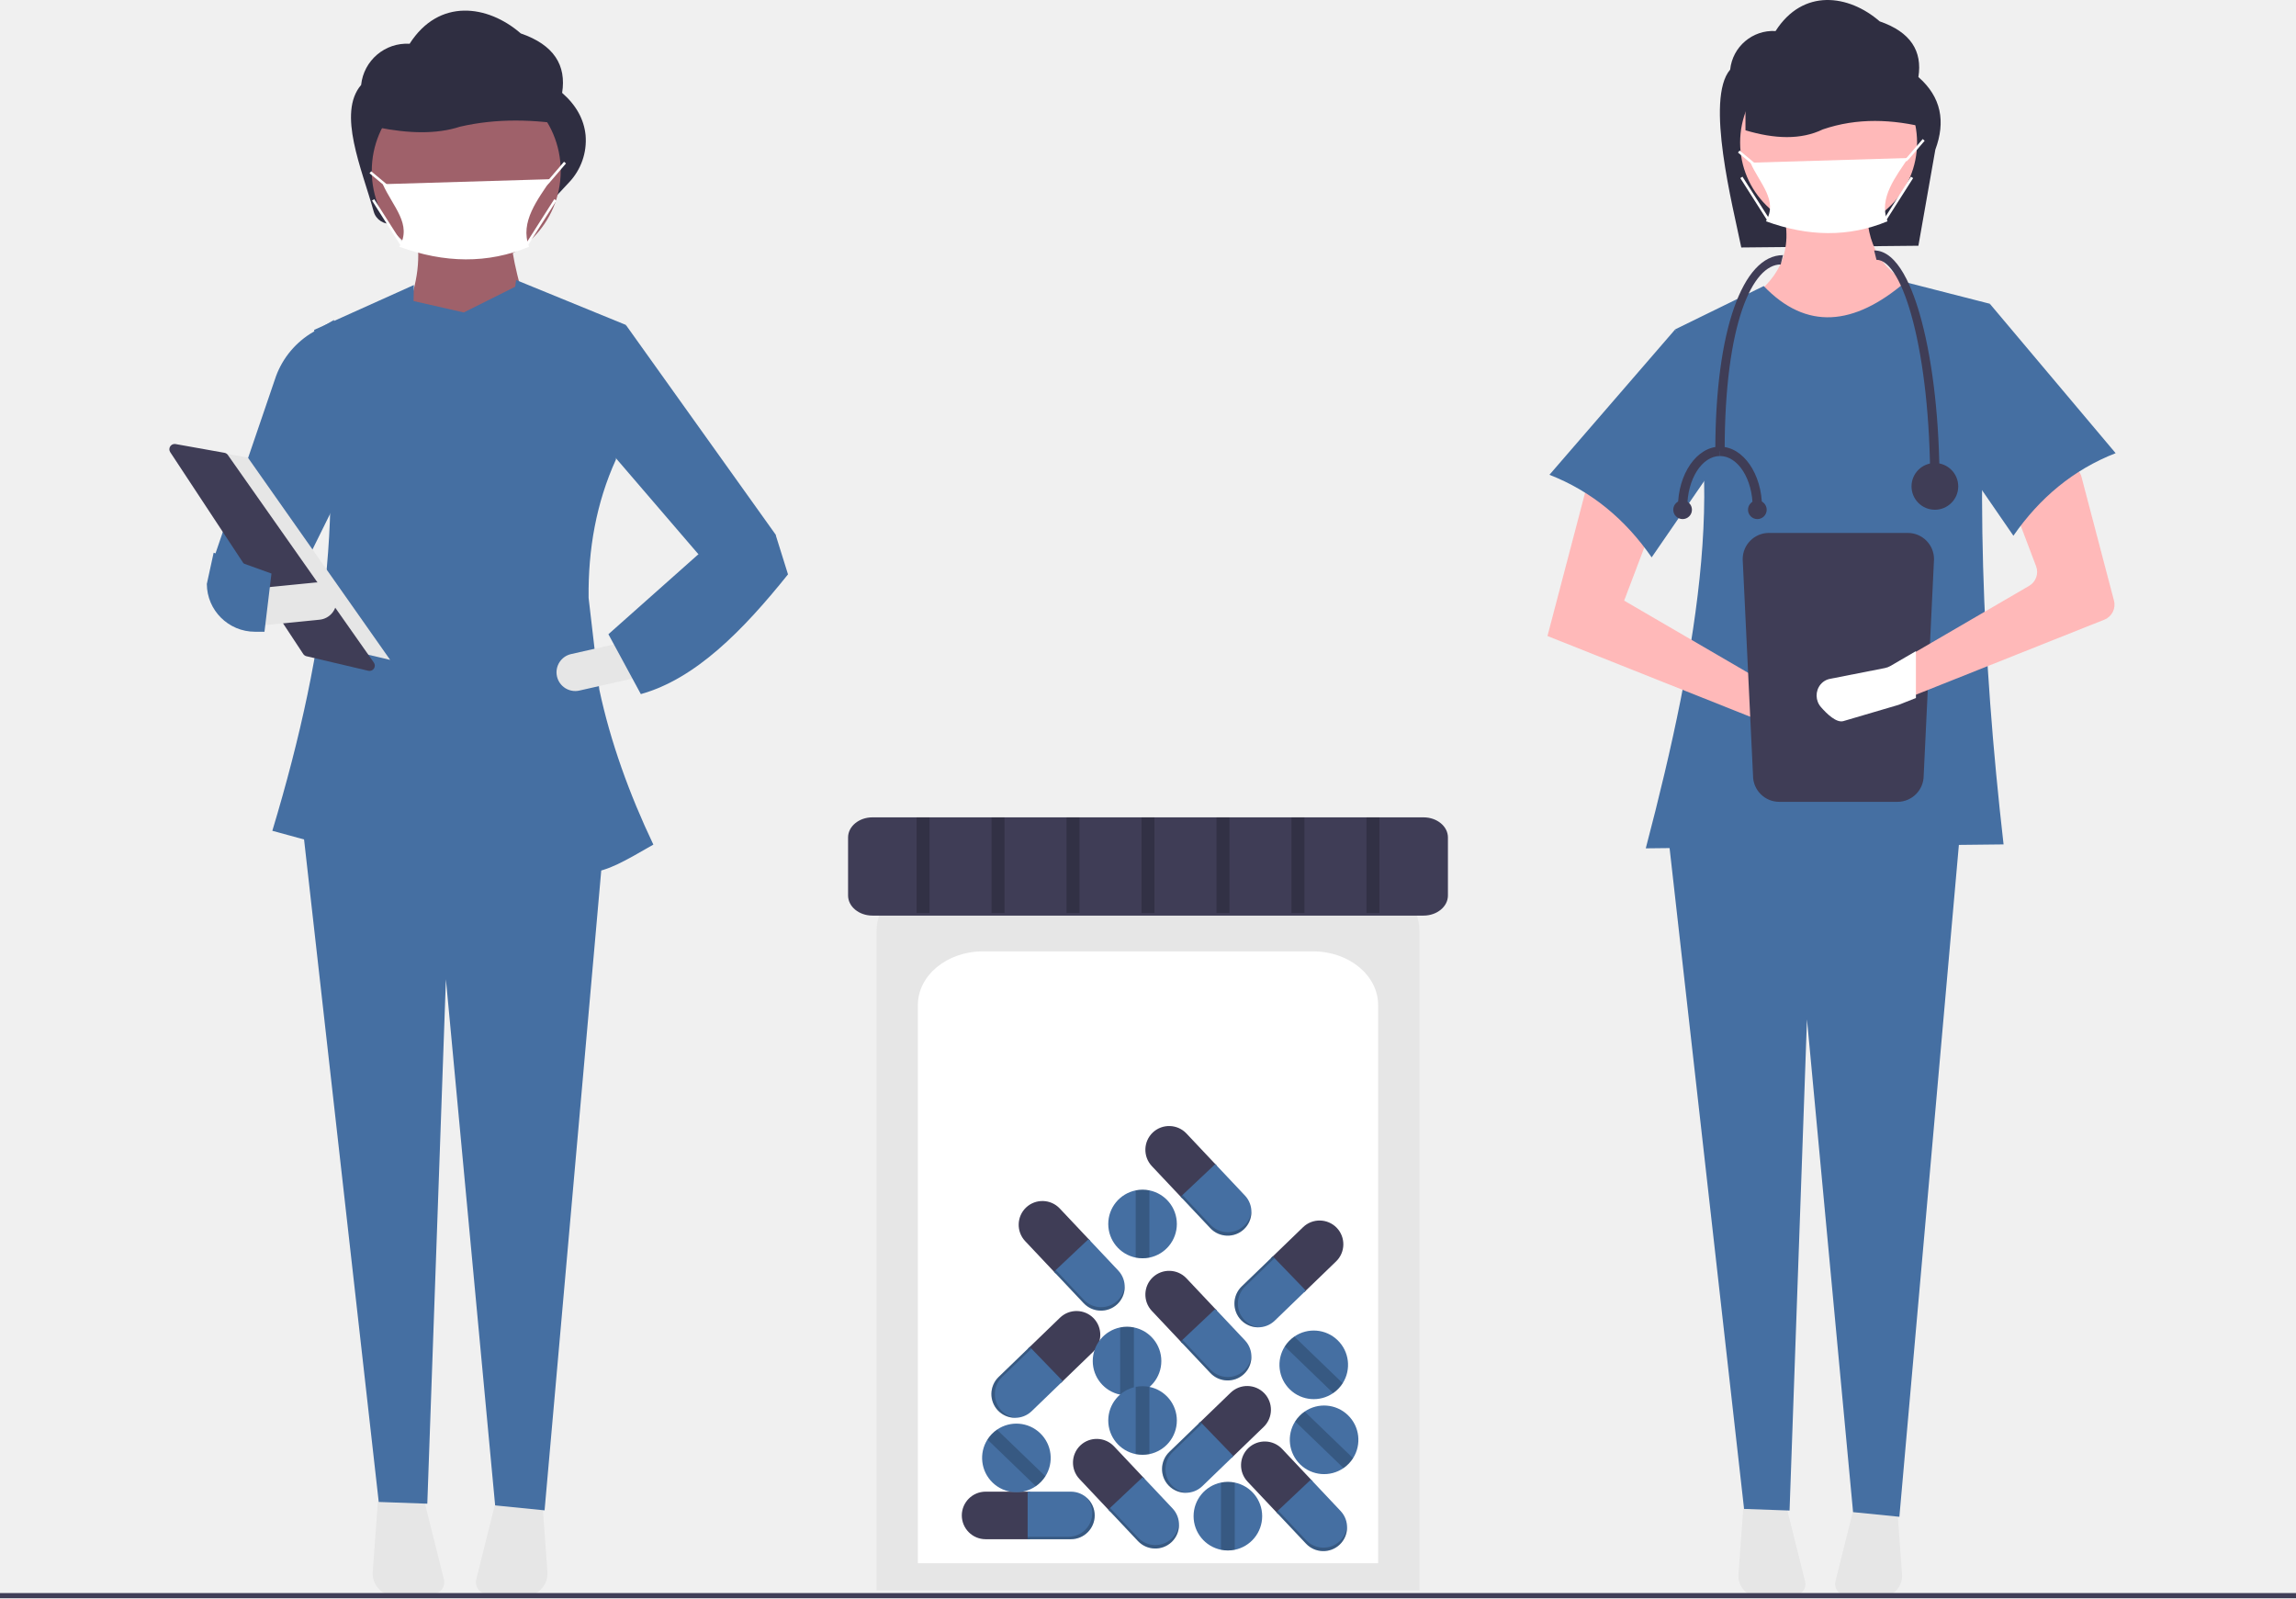
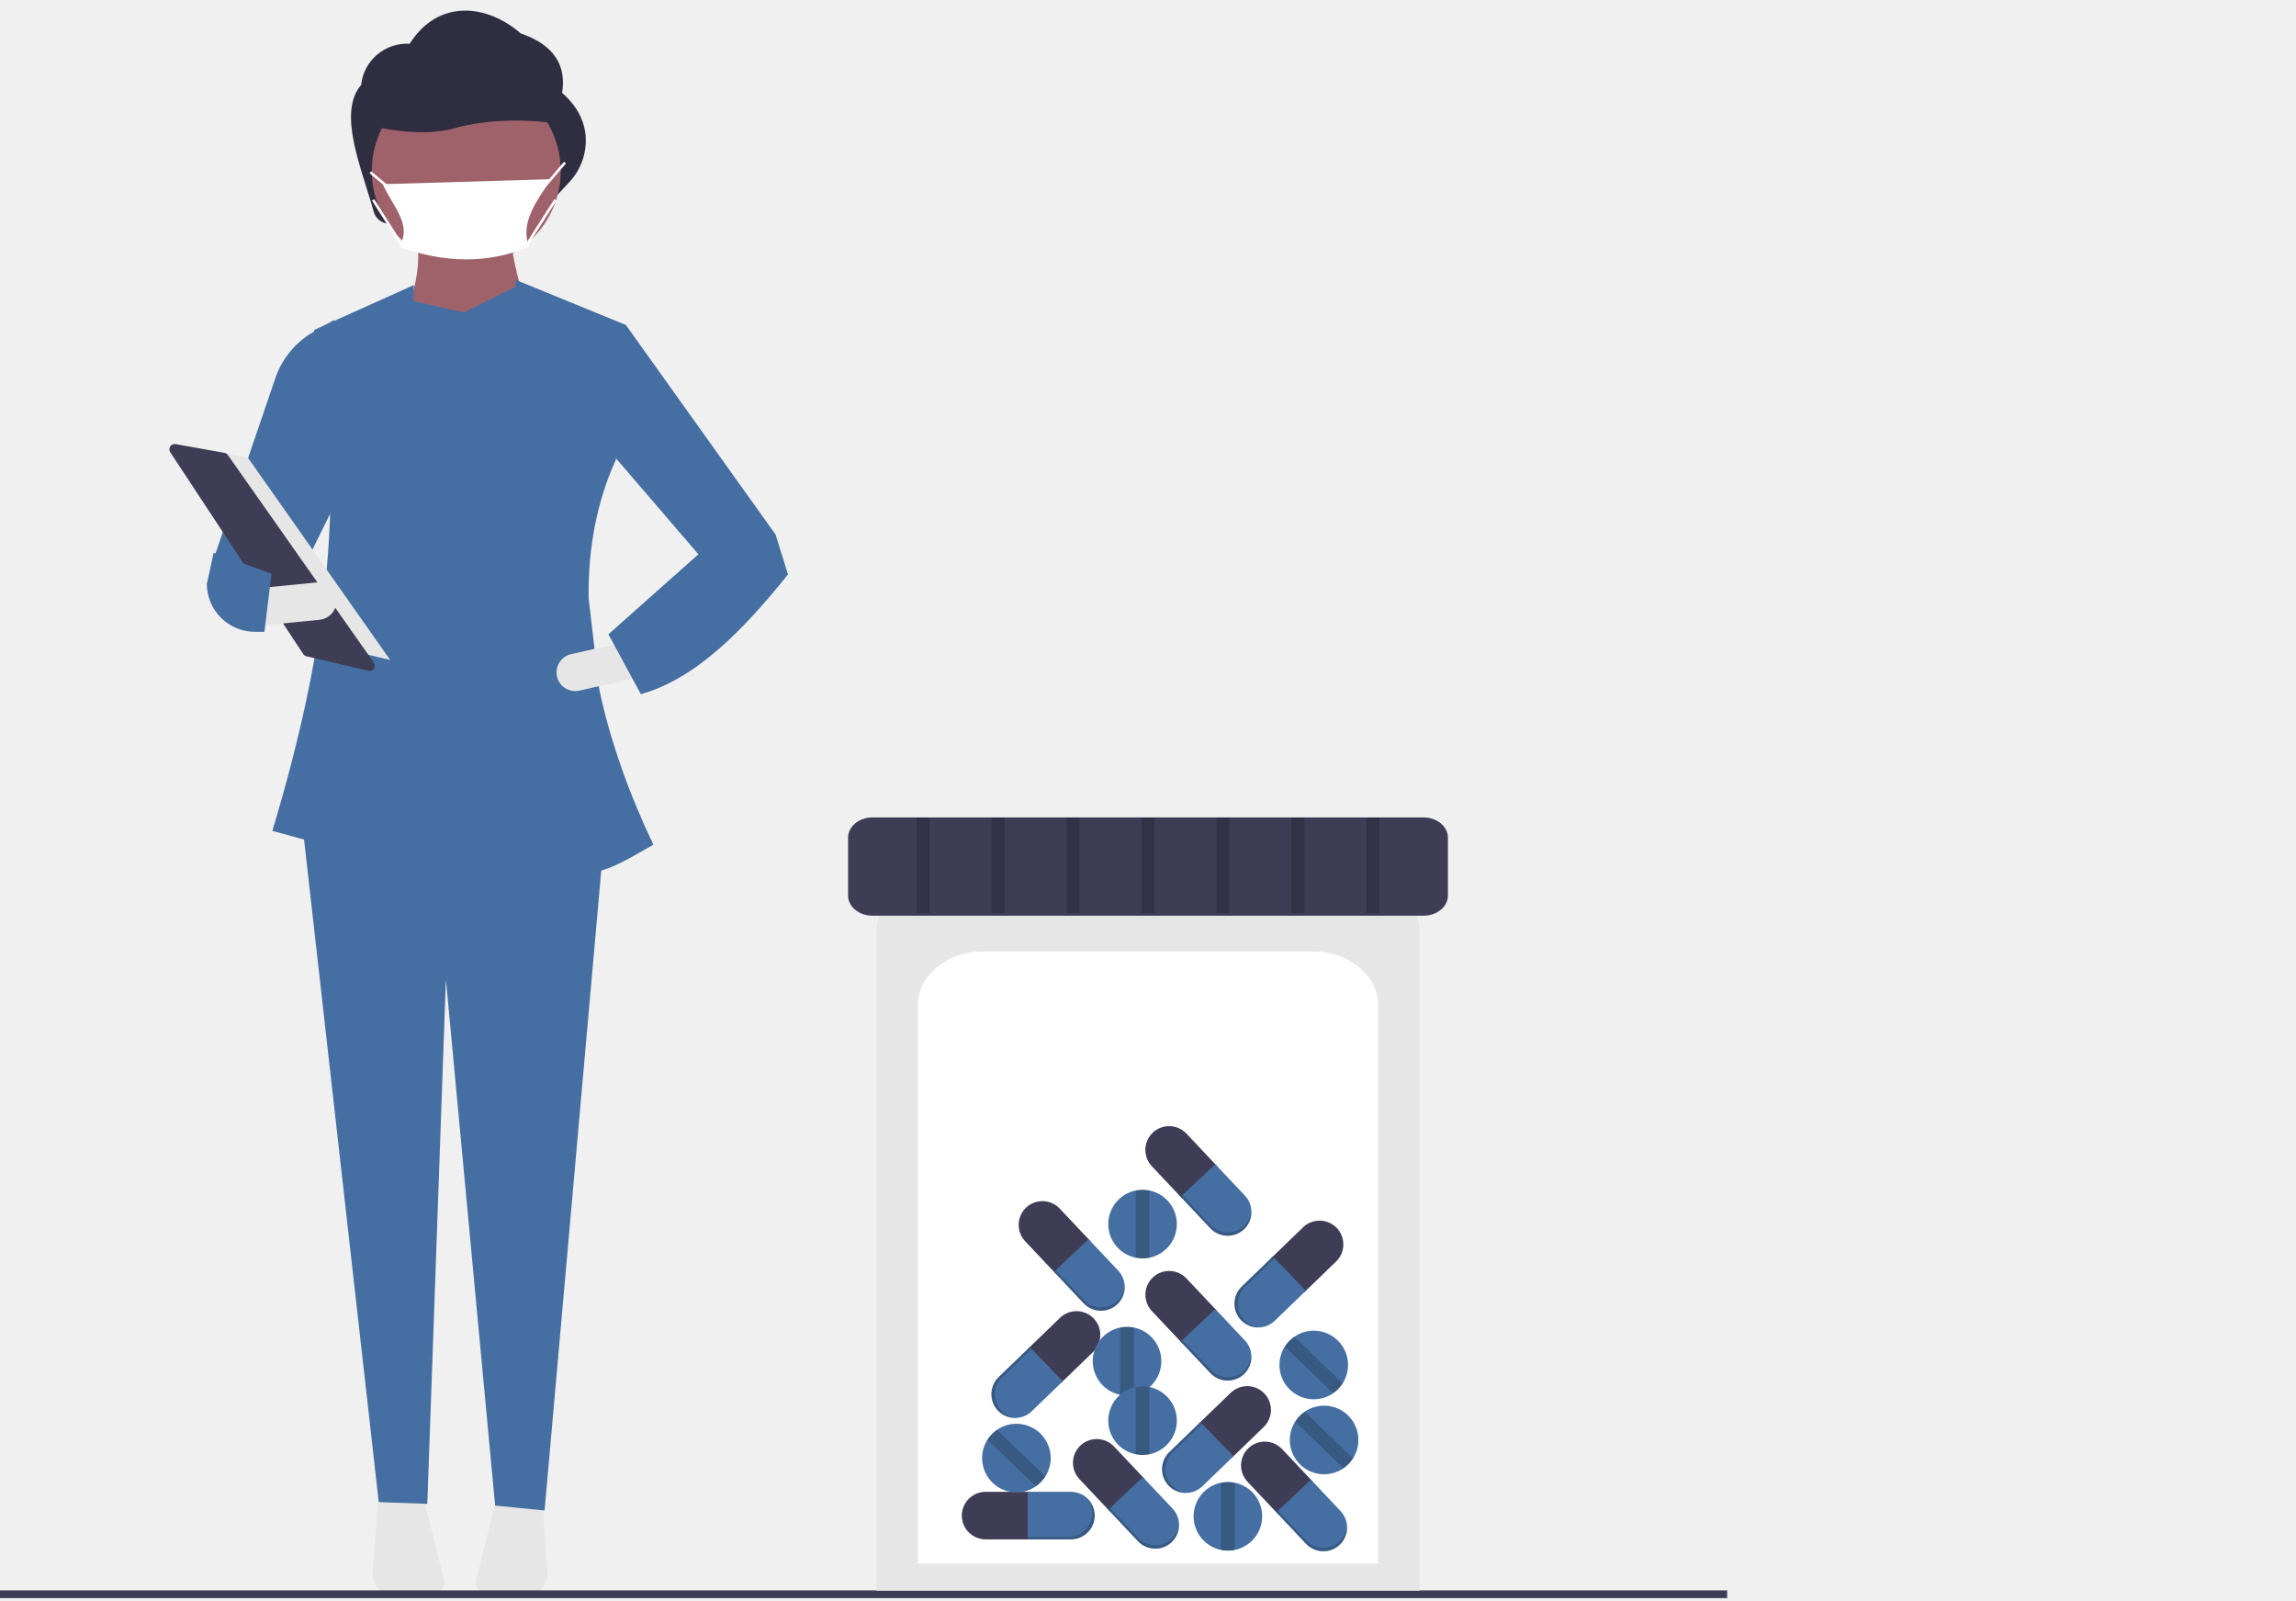
- <svg xmlns="http://www.w3.org/2000/svg" data-name="Layer 1" width="888" height="618.106" viewBox="0 0 888 618.106">
-   <path d="M897.957,235.99l-68.502.667c-3.22-15.851-14.038-57.443-4.295-68.787A16.674,16.674,0,0,1,842.723,152.95h0c10.617-16.62,28.302-14.124,40.255-3.745,12.029,4.151,16.565,11.525,14.979,21.532,8.909,7.798,10.552,17.285,6.553,28.085Z" transform="translate(-156 -140.947)" fill="#2f2e41" />
-   <path d="M891.362,278.189l-49.422-6.843-9.884-14.447c13.616-9.032,18.434-21.647,12.166-38.778l34.216-.76c-1.603,15.255,3.442,27.067,17.488,34.216Z" transform="translate(-156 -140.947)" fill="#ffb9b9" />
-   <path d="M830.255,723.967l-1.89,25.835a8.224,8.224,0,0,0,8.7,8.809L850.335,757.807a4.195,4.195,0,0,0,3.815-5.204l-7.366-29.463Z" transform="translate(-156 -140.947)" fill="#e6e6e6" />
-   <path d="M873.216,723.14l-7.366,29.463a4.195,4.195,0,0,0,3.815,5.204l13.27.804a8.224,8.224,0,0,0,8.7-8.809l-1.89-25.835Z" transform="translate(-156 -140.947)" fill="#e6e6e6" />
-   <polygon points="734.602 586.606 716.694 584.809 698.866 394.239 692.128 584.195 674.534 583.565 644.881 320.485 758.172 320.485 734.602 586.606" fill="#456fa2" />
-   <circle cx="707.229" cy="55.125" r="34.216" fill="#ffb9b9" />
-   <path d="M930.9,467.515l-138.383,1.521c20.537-78.181,32.821-150.804,11.405-200.731l34.216-16.728c16.498,17.208,34.871,15.434,54.745-1.521l32.695,8.364C919.978,323.891,922.488,394.011,930.9,467.515Z" transform="translate(-156 -140.947)" fill="#456fa2" />
-   <path d="M754.5,386.919l85.919,34.216,19.209,5.65a6.645,6.645,0,0,0,8.322-4.763h0a6.645,6.645,0,0,0-3.783-7.7l-19.946-6.113-60.067-34.976,12.546-33.075L770.467,326.091Z" transform="translate(-156 -140.947)" fill="#ffb9b9" />
-   <path d="M755.26,324.57c16.347,6.377,29.349,17.261,39.538,31.934l31.934-46.381-22.81-41.819Z" transform="translate(-156 -140.947)" fill="#456fa2" />
-   <path d="M901.792,190.527c-13.887-3.578-27.54-4.069-40.813.469-8.455,4.095-18.608,3.717-29.899.344V157.203l60.959,1.626Z" transform="translate(-156 -140.947)" fill="#2f2e41" />
-   <path d="M840.134,347.053A10.145,10.145,0,0,0,830,357.187l4,83.732A10.145,10.145,0,0,0,844.134,451.053h45.732A10.145,10.145,0,0,0,900,440.919l4-83.732A10.145,10.145,0,0,0,893.866,347.053Z" transform="translate(-156 -140.947)" fill="#3f3d56" />
-   <path d="M969.89,380.593,895,410.413l-5.65,2.25c-.18.07-.36.13-.55.19l-18.93,5.57c-2.42.71-5.77-2.55-7.73-4.8a6.085,6.085,0,0,1-.16-7.93,6.746,6.746,0,0,1,.86-.83,5.589,5.589,0,0,1,2.5-1.1l18.91-3.72a6.336,6.336,0,0,0,1.93-.72l8.82-5.14,45.79-26.66a6.218,6.218,0,0,0,2.69-7.58l-8.74-23.05a6.211,6.211,0,0,1,2.87-7.68l14.48-7.76a6.206,6.206,0,0,1,8.94,3.9L973.6,373.233A6.219,6.219,0,0,1,969.89,380.593Z" transform="translate(-156 -140.947)" fill="#ffb9b9" />
-   <path d="M974.24,316.206c-16.347,6.377-29.349,17.261-39.538,31.934l-31.934-46.381,22.81-43.34Z" transform="translate(-156 -140.947)" fill="#456fa2" />
-   <path d="M886,226.526c-14.968,6.226-30.663,5.973-47,0,4.754-8.114-2.352-14.469-6-22.66l61-1.813C889.335,209.169,882.452,217.576,886,226.526Z" transform="translate(-156 -140.947)" fill="#fff" />
-   <polygon points="737.354 62.46 736.646 61.753 737.646 60.753 743.62 53.781 744.38 54.431 738.38 61.431 737.354 62.46" fill="#fff" />
-   <rect x="831" y="198.148" width="1.001" height="7.81" transform="translate(-12.03491 570.5309) rotate(-50.19443)" fill="#fff" />
-   <rect x="880.471" y="217.303" width="19.558" height="1" transform="matrix(0.537, -0.84358, 0.84358, 0.537, 72.44944, 710.8936)" fill="#fff" />
-   <rect x="834.25" y="208.024" width="1" height="19.558" transform="translate(-142.4296 341.2609) rotate(-32.47119)" fill="#fff" />
-   <path d="M897,392.768V410.885l-6.307,2.512c-.201.078-.402.145-.614.212L868.949,419.826c-2.701.792-6.441-2.846-8.628-5.358a6.792,6.792,0,0,1-.179-8.852,7.53,7.53,0,0,1,.96-.926,6.238,6.238,0,0,1,2.791-1.228l21.108-4.152a7.072,7.072,0,0,0,2.154-.804Z" transform="translate(-156 -140.947)" fill="#fff" />
-   <path d="M906.14,328.149h-3.614c0-51.111-10.523-86.729-20.779-86.729l-.903-3.614c9.197,0,15.06,14.824,18.36,27.26C903.677,281.926,906.14,304.329,906.14,328.149Z" transform="translate(-156 -140.947)" fill="#3f3d56" />
-   <path d="M823.025,315.501H819.411c0-46.809,10.596-75.888,26.199-75.888l-.903,3.614C833.914,243.227,823.025,265.575,823.025,315.501Z" transform="translate(-156 -140.947)" fill="#3f3d56" />
-   <circle cx="748.333" cy="188.105" r="9.034" fill="#3f3d56" />
-   <path d="M808.57,337.183h-3.614c0-12.952,7.295-23.489,16.262-23.489v3.614C814.244,317.308,808.57,326.224,808.57,337.183Z" transform="translate(-156 -140.947)" fill="#3f3d56" />
-   <path d="M837.479,337.183h-3.614c0-10.959-5.674-19.875-12.648-19.875v-3.614C830.185,313.694,837.479,324.231,837.479,337.183Z" transform="translate(-156 -140.947)" fill="#3f3d56" />
-   <circle cx="679.673" cy="197.14" r="3.614" fill="#3f3d56" />
-   <circle cx="650.763" cy="197.14" r="3.614" fill="#3f3d56" />
-   <path d="M371.271,216.644,307.805,227.392a6.424,6.424,0,0,1-7.27-4.613c-4.585-16.549-14.172-38.139-4.864-48.977a17.805,17.805,0,0,1,18.755-15.933h0c11.338-17.747,30.222-15.083,42.986-3.999,12.845,4.432,17.688,12.307,15.995,22.992,5.549,4.857,8.459,10.329,9.072,16.334a23.589,23.589,0,0,1-6.454,18.351Z" transform="translate(-156 -140.947)" fill="#2f2e41" />
-   <path d="M361.403,266.609l-49.2-2.894c4.822-11.067,6.748-21.724,4.824-31.836h36.659C353.602,239.644,357.466,253.074,361.403,266.609Z" transform="translate(-156 -140.947)" fill="#9f616a" />
-   <path d="M302.18,721.236l-2.018,27.588a8.782,8.782,0,0,0,9.29,9.407l14.17-.858a4.479,4.479,0,0,0,4.074-5.557l-7.866-31.462Z" transform="translate(-156 -140.947)" fill="#e6e6e6" />
-   <path d="M348.055,720.353l-7.866,31.462a4.479,4.479,0,0,0,4.074,5.557l14.17.858a8.782,8.782,0,0,0,9.29-9.407l-2.018-27.588Z" transform="translate(-156 -140.947)" fill="#e6e6e6" />
-   <polygon points="210.62 584.119 191.498 582.2 172.46 378.701 165.265 581.544 146.478 580.871 114.813 299.944 235.79 299.944 210.62 584.119" fill="#456fa2" />
-   <circle cx="180.323" cy="66.107" r="36.537" fill="#9f616a" />
-   <path d="M377.502,189.6c-14.829-2.583-29.409-2.937-43.582.339-9.028,2.955-19.87,2.683-31.928.248V165.548l65.094,1.173Z" transform="translate(-156 -140.947)" fill="#2f2e41" />
-   <path d="M360.639,236.37c-15.984,6.649-32.744,6.379-50.189,0,5.076-8.664-2.512-15.45-6.407-24.197l65.138-1.936C364.2,217.836,356.85,226.813,360.639,236.37Z" transform="translate(-156 -140.947)" fill="#fff" />
-   <rect x="301.941" y="206.067" width="1.001" height="8.34" transform="translate(-208.685 167.0441) rotate(-50.19486)" fill="#fff" />
-   <rect x="354.735" y="226.556" width="20.885" height="1" transform="matrix(0.537, -0.84358, 0.84358, 0.537, -178.4638, 272.2359)" fill="#fff" />
-   <rect x="305.412" y="216.614" width="1" height="20.885" transform="matrix(0.84366, -0.53687, 0.53687, 0.84366, -230.0748, 58.78582)" fill="#fff" />
-   <path d="M266.861,373.693l-27.977-17.365,23.859-69.879a32.965,32.965,0,0,1,14.41-17.116l8.037-4.653.699,70.495Z" transform="translate(-156 -140.947)" fill="#456fa2" />
-   <path d="M387.789,407.631,383.65,372.179c-.221-18.713,2.962-36.805,10.554-53.475l3.859-52.095L355.615,249.245c-.13.865-.241,1.729-.365,2.594l-19.894,9.947-19.402-4.409.107-6.202-38.589,17.365c12.761,59.328,5.801,120.938-16.144,193.709l50.837,13.901.423-24.41,45.307-3.236c.467,7.92.842,15.699,1.059,23.305,25.565,9.412,26.443,9.256,49.737-4.22C399.415,448.084,392.07,427.79,387.789,407.631Z" transform="translate(-156 -140.947)" fill="#456fa2" />
-   <polygon points="297.051 224.063 271.004 215.381 229.34 166.878 242.062 125.663 299.945 206.699 297.051 224.063" fill="#456fa2" />
-   <path d="M371.419,402.56a7.246,7.246,0,0,0,8.655,5.459l22.111-5.007-3.196-14.113-22.111,5.006a7.237,7.237,0,0,0-5.459,8.655Z" transform="translate(-156 -140.947)" fill="#e6e6e6" />
-   <path d="M391.309,386.234l12.541,23.153c21.094-5.883,39.376-24.431,56.918-46.306l-4.824-15.435-29.906,7.718Z" transform="translate(-156 -140.947)" fill="#456fa2" />
-   <polygon points="71.79 172.661 95.866 176.96 150.897 255.207 121.662 248.328 71.79 172.661" fill="#e6e6e6" />
-   <path d="M223.52,312.65a2.048,2.048,0,0,0-1.68,3.173l51.439,78.046a2.041,2.041,0,0,0,1.239.865l23.933,5.631a2.044,2.044,0,0,0,2.14-3.166L244.114,316.896a2.032,2.032,0,0,0-1.313-.836L223.906,312.685A2.217,2.217,0,0,0,223.52,312.65Z" transform="translate(-156 -140.947)" fill="#3f3d56" />
-   <path d="M255.608,368.452l1.43,14.4,22.56-2.239a7.235,7.235,0,0,0-1.429-14.4Z" transform="translate(-156 -140.947)" fill="#e6e6e6" />
-   <path d="M235.991,366.784a18.609,18.609,0,0,0,18.587,18.485h3.71l2.701-22.505-22.36-8.05Z" transform="translate(-156 -140.947)" fill="#456fa2" />
-   <polygon points="211.399 71.78 210.692 71.073 211.76 70.005 218.141 62.558 218.9 63.208 212.493 70.683 211.399 71.78" fill="#fff" />
-   <rect y="616.106" width="888" height="2" fill="#3f3d56" />
-   <path d="M495,756.053H705V501.337c0-13.488-13.285-24.46-29.614-24.46H524.614c-16.33,0-29.614,10.973-29.614,24.46Z" transform="translate(-156 -140.947)" fill="#e6e6e6" />
-   <path d="M511,745.52H689V529.617c0-11.432-11.261-20.733-25.102-20.733H536.102C522.26,508.884,511,518.185,511,529.617Z" transform="translate(-156 -140.947)" fill="#fff" />
-   <path d="M493.414,457.053c-5.19,0-9.414,3.488-9.414,7.775v22.444c0,4.287,4.223,7.775,9.414,7.775H706.587c5.19,0,9.413-3.488,9.413-7.775V464.828c0-4.287-4.223-7.775-9.413-7.775Z" transform="translate(-156 -140.947)" fill="#3f3d56" />
-   <path d="M537.181,717.836a9.224,9.224,0,0,0-9.197,9.197v0a9.224,9.224,0,0,0,9.197,9.197H554.395V717.836Z" transform="translate(-156 -140.947)" fill="#3f3d56" />
-   <path d="M570.194,717.836H553.452V736.229h16.743a9.224,9.224,0,0,0,9.197-9.197v0A9.224,9.224,0,0,0,570.194,717.836Z" transform="translate(-156 -140.947)" fill="#456fa2" />
-   <path d="M576.196,720.088a9.144,9.144,0,0,1,2.252,6.001v0a9.224,9.224,0,0,1-9.197,9.197H553.452v.943h16.743a9.224,9.224,0,0,0,9.197-9.197v0A9.177,9.177,0,0,0,576.196,720.088Z" transform="translate(-156 -140.947)" opacity="0.2" />
-   <path d="M614.861,579.31a9.224,9.224,0,0,0-13-.384l0,0a9.224,9.224,0,0,0-.384,13l11.808,12.526,13.384-12.617Z" transform="translate(-156 -140.947)" fill="#3f3d56" />
-   <path d="M637.507,603.332l-11.484-12.183L612.638,603.766l11.484,12.183a9.224,9.224,0,0,0,13.0.384l0,0A9.224,9.224,0,0,0,637.507,603.332Z" transform="translate(-156 -140.947)" fill="#456fa2" />
-   <path d="M639.984,609.244a9.144,9.144,0,0,1-2.822,5.755l0,0a9.224,9.224,0,0,1-13-.384L613.324,603.119l-.686.647,11.484,12.183a9.224,9.224,0,0,0,13.0.384l0,0A9.177,9.177,0,0,0,639.984,609.244Z" transform="translate(-156 -140.947)" opacity="0.2" />
-   <path d="M565.861,608.31a9.224,9.224,0,0,0-13-.384l0,0a9.224,9.224,0,0,0-.384,13l11.808,12.526,13.384-12.617Z" transform="translate(-156 -140.947)" fill="#3f3d56" />
-   <path d="M588.507,632.332l-11.484-12.183L563.638,632.766l11.484,12.183a9.224,9.224,0,0,0,13.0.384l0,0A9.224,9.224,0,0,0,588.507,632.332Z" transform="translate(-156 -140.947)" fill="#456fa2" />
-   <path d="M590.984,638.244a9.144,9.144,0,0,1-2.822,5.755l0,0a9.224,9.224,0,0,1-13-.384L564.324,632.119l-.686.647,11.484,12.183a9.224,9.224,0,0,0,13.0.384l0,0A9.177,9.177,0,0,0,590.984,638.244Z" transform="translate(-156 -140.947)" opacity="0.2" />
-   <path d="M614.861,635.31a9.224,9.224,0,0,0-13-.384l0,0a9.224,9.224,0,0,0-.384,13l11.808,12.526,13.384-12.617Z" transform="translate(-156 -140.947)" fill="#3f3d56" />
-   <path d="M637.507,659.332l-11.484-12.183L612.638,659.766l11.484,12.183a9.224,9.224,0,0,0,13.0.384l0,0A9.224,9.224,0,0,0,637.507,659.332Z" transform="translate(-156 -140.947)" fill="#456fa2" />
-   <path d="M639.984,665.244a9.144,9.144,0,0,1-2.822,5.755l0,0a9.224,9.224,0,0,1-13-.384L613.324,659.119l-.686.647,11.484,12.183a9.224,9.224,0,0,0,13.0.384l0,0A9.177,9.177,0,0,0,639.984,665.244Z" transform="translate(-156 -140.947)" opacity="0.2" />
-   <path d="M644.754,692.777a9.224,9.224,0,0,0,.226-13.004l0,0a9.224,9.224,0,0,0-13.004-.226L619.594,691.506l12.778,13.23Z" transform="translate(-156 -140.947)" fill="#3f3d56" />
-   <path d="M621.008,715.712l12.043-11.632L620.272,690.851,608.23,702.482a9.224,9.224,0,0,0-.226,13.004l0,0A9.224,9.224,0,0,0,621.008,715.712Z" transform="translate(-156 -140.947)" fill="#456fa2" />
-   <path d="M615.127,718.261a9.144,9.144,0,0,1-5.789-2.752l0,0a9.224,9.224,0,0,1,.226-13.004L620.928,691.529l-.655-.678L608.23,702.482a9.224,9.224,0,0,0-.226,13.004l0,0A9.177,9.177,0,0,0,615.127,718.261Z" transform="translate(-156 -140.947)" opacity="0.2" />
-   <path d="M578.754,663.777a9.224,9.224,0,0,0,.226-13.004l0,0a9.224,9.224,0,0,0-13.004-.226L553.594,662.506l12.778,13.23Z" transform="translate(-156 -140.947)" fill="#3f3d56" />
-   <path d="M555.008,686.712l12.043-11.632L554.272,661.851,542.23,673.482a9.224,9.224,0,0,0-.226,13.004l0,0A9.224,9.224,0,0,0,555.008,686.712Z" transform="translate(-156 -140.947)" fill="#456fa2" />
-   <path d="M549.127,689.261a9.144,9.144,0,0,1-5.789-2.752l0,0a9.224,9.224,0,0,1,.226-13.004L554.928,662.529l-.655-.678L542.23,673.482a9.224,9.224,0,0,0-.226,13.004l0,0A9.177,9.177,0,0,0,549.127,689.261Z" transform="translate(-156 -140.947)" opacity="0.2" />
-   <path d="M672.754,628.777a9.224,9.224,0,0,0,.226-13.004l0,0a9.224,9.224,0,0,0-13.004-.226L647.594,627.506l12.778,13.23Z" transform="translate(-156 -140.947)" fill="#3f3d56" />
-   <path d="M649.008,651.712l12.043-11.632L648.272,626.851,636.23,638.482a9.224,9.224,0,0,0-.226,13.004l0,0A9.224,9.224,0,0,0,649.008,651.712Z" transform="translate(-156 -140.947)" fill="#456fa2" />
-   <path d="M643.127,654.261a9.144,9.144,0,0,1-5.789-2.752l0,0a9.224,9.224,0,0,1,.226-13.004L648.928,627.529l-.655-.678L636.23,638.482a9.224,9.224,0,0,0-.226,13.004l0,0A9.177,9.177,0,0,0,643.127,654.261Z" transform="translate(-156 -140.947)" opacity="0.2" />
-   <path d="M651.861,701.31a9.224,9.224,0,0,0-13-.384l0,0a9.224,9.224,0,0,0-.384,13l11.808,12.526,13.384-12.617Z" transform="translate(-156 -140.947)" fill="#3f3d56" />
-   <path d="M674.507,725.332l-11.484-12.183L649.638,725.766l11.484,12.183a9.224,9.224,0,0,0,13.0.384l0,0A9.224,9.224,0,0,0,674.507,725.332Z" transform="translate(-156 -140.947)" fill="#456fa2" />
-   <path d="M676.984,731.244a9.144,9.144,0,0,1-2.822,5.755l0,0a9.224,9.224,0,0,1-13-.384L650.324,725.119l-.686.647,11.484,12.183a9.224,9.224,0,0,0,13.0.384l0,0A9.177,9.177,0,0,0,676.984,731.244Z" transform="translate(-156 -140.947)" opacity="0.2" />
-   <path d="M586.861,700.31a9.224,9.224,0,0,0-13-.384l0,0a9.224,9.224,0,0,0-.384,13l11.808,12.526,13.384-12.617Z" transform="translate(-156 -140.947)" fill="#3f3d56" />
-   <path d="M609.507,724.332l-11.484-12.183L584.638,724.766l11.484,12.183a9.224,9.224,0,0,0,13.0.384l0,0A9.224,9.224,0,0,0,609.507,724.332Z" transform="translate(-156 -140.947)" fill="#456fa2" />
-   <path d="M611.984,730.244a9.144,9.144,0,0,1-2.822,5.755l0,0a9.224,9.224,0,0,1-13-.384L585.324,724.119l-.686.647,11.484,12.183a9.224,9.224,0,0,0,13.0.384l0,0A9.177,9.177,0,0,0,611.984,730.244Z" transform="translate(-156 -140.947)" opacity="0.2" />
-   <path d="M605.158,667.316A13.263,13.263,0,0,1,594.547,680.314a13.395,13.395,0,0,1-5.305,0,13.266,13.266,0,0,1,0-25.996,13.397,13.397,0,0,1,5.305,0A13.263,13.263,0,0,1,605.158,667.316Z" transform="translate(-156 -140.947)" fill="#456fa2" />
-   <path d="M594.547,654.318V680.314a13.395,13.395,0,0,1-5.305,0V654.318a13.397,13.397,0,0,1,5.305,0Z" transform="translate(-156 -140.947)" opacity="0.2" />
-   <path d="M611.158,614.316A13.263,13.263,0,0,1,600.547,627.314a13.395,13.395,0,0,1-5.305,0,13.266,13.266,0,0,1,0-25.996,13.397,13.397,0,0,1,5.305,0A13.263,13.263,0,0,1,611.158,614.316Z" transform="translate(-156 -140.947)" fill="#456fa2" />
-   <path d="M600.547,601.318V627.314a13.395,13.395,0,0,1-5.305,0V601.318a13.397,13.397,0,0,1,5.305,0Z" transform="translate(-156 -140.947)" opacity="0.2" />
-   <path d="M611.158,690.316A13.263,13.263,0,0,1,600.547,703.314a13.395,13.395,0,0,1-5.305,0,13.266,13.266,0,0,1,0-25.996,13.397,13.397,0,0,1,5.305,0A13.263,13.263,0,0,1,611.158,690.316Z" transform="translate(-156 -140.947)" fill="#456fa2" />
-   <path d="M600.547,677.318V703.314a13.395,13.395,0,0,1-5.305,0V677.318a13.397,13.397,0,0,1,5.305,0Z" transform="translate(-156 -140.947)" opacity="0.2" />
-   <path d="M644.158,727.316A13.263,13.263,0,0,1,633.547,740.314a13.395,13.395,0,0,1-5.305,0,13.266,13.266,0,0,1,0-25.996,13.397,13.397,0,0,1,5.305,0A13.263,13.263,0,0,1,644.158,727.316Z" transform="translate(-156 -140.947)" fill="#456fa2" />
-   <path d="M633.547,714.318V740.314a13.395,13.395,0,0,1-5.305,0V714.318a13.397,13.397,0,0,1,5.305,0Z" transform="translate(-156 -140.947)" opacity="0.2" />
-   <path d="M673.31,659.24a13.263,13.263,0,0,1,1.995,16.66,13.395,13.395,0,0,1-3.682,3.82,13.266,13.266,0,0,1-18.717-18.04,13.397,13.397,0,0,1,3.682-3.82A13.263,13.263,0,0,1,673.31,659.24Z" transform="translate(-156 -140.947)" fill="#456fa2" />
-   <path d="M656.588,657.86l18.717,18.04a13.395,13.395,0,0,1-3.682,3.82l-18.717-18.04a13.397,13.397,0,0,1,3.682-3.82Z" transform="translate(-156 -140.947)" opacity="0.2" />
-   <path d="M677.31,688.24a13.263,13.263,0,0,1,1.995,16.66,13.395,13.395,0,0,1-3.682,3.82,13.266,13.266,0,0,1-18.717-18.04,13.397,13.397,0,0,1,3.682-3.82A13.263,13.263,0,0,1,677.31,688.24Z" transform="translate(-156 -140.947)" fill="#456fa2" />
-   <path d="M660.588,686.86l18.717,18.04a13.395,13.395,0,0,1-3.682,3.82l-18.717-18.04a13.397,13.397,0,0,1,3.682-3.82Z" transform="translate(-156 -140.947)" opacity="0.2" />
-   <path d="M558.31,695.24a13.263,13.263,0,0,1,1.995,16.66,13.395,13.395,0,0,1-3.682,3.82,13.266,13.266,0,0,1-18.717-18.04,13.397,13.397,0,0,1,3.682-3.82A13.263,13.263,0,0,1,558.31,695.24Z" transform="translate(-156 -140.947)" fill="#456fa2" />
-   <path d="M541.588,693.86l18.717,18.04a13.395,13.395,0,0,1-3.682,3.82l-18.717-18.04a13.397,13.397,0,0,1,3.682-3.82Z" transform="translate(-156 -140.947)" opacity="0.2" />
-   <rect x="354.5" y="316.106" width="5" height="37" opacity="0.2" />
-   <rect x="383.5" y="316.106" width="5" height="37" opacity="0.2" />
-   <rect x="412.5" y="316.106" width="5" height="37" opacity="0.2" />
-   <rect x="441.5" y="316.106" width="5" height="37" opacity="0.2" />
-   <rect x="470.5" y="316.106" width="5" height="37" opacity="0.2" />
-   <rect x="499.5" y="316.106" width="5" height="37" opacity="0.2" />
-   <rect x="528.5" y="316.106" width="5" height="37" opacity="0.2" />
+ <svg xmlns="http://www.w3.org/2000/svg" width="888" height="619" viewBox="0 0 888 619" fill="none">
+   <path d="M215.271 75.697L151.805 86.445C150.237 86.713 148.625 86.389 147.282 85.537C145.939 84.685 144.96 83.365 144.534 81.832C139.949 65.283 130.362 43.694 139.67 32.856C140.144 28.296 142.359 24.096 145.852 21.128C149.346 18.16 153.849 16.654 158.426 16.923C169.763 -0.824 188.648 1.84 201.411 12.924C214.257 17.357 219.1 25.231 217.406 35.917C222.956 40.774 225.865 46.245 226.478 52.251C226.769 55.592 226.344 58.958 225.231 62.122C224.118 65.287 222.343 68.177 220.025 70.601L215.271 75.697Z" fill="#2F2E41" />
+   <path d="M205.403 125.662L156.203 122.768C161.025 111.701 162.951 101.045 161.026 90.933H197.686C197.603 98.697 201.466 112.127 205.403 125.662Z" fill="#9F616A" />
+   <path d="M146.18 580.289L144.162 607.877C144.07 609.125 144.247 610.379 144.68 611.554C145.113 612.729 145.792 613.798 146.672 614.688C147.552 615.579 148.612 616.272 149.781 616.719C150.95 617.167 152.202 617.359 153.452 617.284L167.622 616.425C168.278 616.385 168.918 616.201 169.496 615.886C170.073 615.571 170.574 615.133 170.963 614.603C171.352 614.072 171.619 613.462 171.746 612.817C171.873 612.171 171.855 611.506 171.696 610.868L163.83 579.406L146.18 580.289Z" fill="#E6E6E6" />
+   <path d="M192.055 579.406L184.189 610.868C184.03 611.506 184.013 612.171 184.139 612.817C184.266 613.462 184.533 614.072 184.922 614.602C185.311 615.133 185.812 615.571 186.39 615.886C186.967 616.201 187.607 616.385 188.263 616.425L202.433 617.284C203.683 617.359 204.935 617.167 206.104 616.719C207.273 616.272 208.334 615.579 209.213 614.688C210.093 613.798 210.772 612.729 211.205 611.554C211.638 610.379 211.815 609.125 211.724 607.877L209.706 580.289L192.055 579.406Z" fill="#E6E6E6" />
+   <path d="M210.62 584.119L191.498 582.2L172.46 378.701L165.265 581.544L146.478 580.871L114.813 299.944H235.79L210.62 584.119Z" fill="#456FA2" />
+   <path d="M180.323 102.644C200.502 102.644 216.86 86.286 216.86 66.107C216.86 45.928 200.502 29.57 180.323 29.57C160.144 29.57 143.786 45.928 143.786 66.107C143.786 86.286 160.144 102.644 180.323 102.644Z" fill="#9F616A" />
+   <path d="M221.502 48.653C206.673 46.071 192.093 45.716 177.92 48.992C168.892 51.947 158.05 51.675 145.993 49.24V24.601L211.087 25.774L221.502 48.653Z" fill="#2F2E41" />
+   <path d="M204.639 95.423C188.655 102.072 171.895 101.802 154.45 95.423C159.526 86.759 151.938 79.973 148.043 71.226L213.181 69.29C208.2 76.889 200.85 85.866 204.639 95.423Z" fill="white" />
+   <path d="M143.558 66.237L142.918 67.005L149.324 72.344L149.965 71.575L143.558 66.237Z" fill="white" />
+   <path d="M214.362 77.031L203.147 94.649L203.99 95.186L215.205 77.569L214.362 77.031Z" fill="white" />
+   <path d="M144.726 77.031L143.882 77.568L155.095 95.187L155.938 94.65L144.726 77.031Z" fill="white" />
+   <path d="M110.861 232.746L82.885 215.381L106.744 145.502C109.405 138.291 114.502 132.237 121.153 128.386L129.191 123.733L129.89 194.228L110.861 232.746Z" fill="#456FA2" />
+   <path d="M231.789 266.684L227.65 231.232C227.429 212.519 230.612 194.427 238.204 177.757L242.062 125.662L199.615 108.298C199.485 109.163 199.374 110.027 199.25 110.892L179.356 120.839L159.954 116.429L160.062 110.227L121.473 127.592C134.234 186.92 127.274 248.53 105.329 321.301L156.166 335.202L156.589 310.791L201.896 307.555C202.362 315.475 202.737 323.254 202.955 330.86C228.52 340.272 229.398 340.116 252.691 326.64C243.415 307.137 236.071 286.843 231.789 266.684Z" fill="#456FA2" />
+   <path d="M297.051 224.063L271.004 215.381L229.34 166.878L242.062 125.663L299.945 206.699L297.051 224.063Z" fill="#456FA2" />
+   <path d="M215.419 261.613C215.845 263.484 216.996 265.109 218.618 266.132C220.241 267.155 222.203 267.493 224.074 267.072L246.185 262.065L242.989 247.952L220.878 252.958C219.007 253.382 217.38 254.532 216.357 256.155C215.333 257.778 214.996 259.742 215.419 261.613Z" fill="#E6E6E6" />
+   <path d="M235.309 245.287L247.851 268.44C268.945 262.557 287.226 244.009 304.769 222.134L299.945 206.699L270.039 214.416L235.309 245.287Z" fill="#456FA2" />
+   <path d="M71.79 172.661L95.866 176.96L150.897 255.207L121.662 248.328L71.79 172.661Z" fill="#E6E6E6" />
+   <path d="M67.52 171.703C67.153 171.709 66.794 171.813 66.481 172.004C66.168 172.196 65.913 172.468 65.741 172.792C65.569 173.117 65.488 173.481 65.505 173.847C65.522 174.214 65.638 174.569 65.84 174.876L117.279 252.922C117.566 253.358 118.009 253.668 118.518 253.787L142.451 259.418C142.854 259.513 143.277 259.483 143.663 259.332C144.05 259.181 144.381 258.917 144.613 258.573C144.845 258.23 144.967 257.824 144.964 257.409C144.96 256.995 144.83 256.591 144.591 256.252L88.114 175.949C87.961 175.73 87.766 175.543 87.541 175.4C87.316 175.257 87.064 175.159 86.801 175.113L67.906 171.738C67.778 171.715 67.649 171.703 67.52 171.703Z" fill="#3F3D56" />
+   <path d="M99.608 227.505L101.037 241.905L123.597 239.666C125.507 239.477 127.263 238.536 128.479 237.052C129.695 235.568 130.272 233.661 130.083 231.751C129.893 229.842 128.953 228.086 127.468 226.87C125.984 225.653 124.077 225.076 122.168 225.266L99.608 227.505Z" fill="#E6E6E6" />
+   <path d="M79.991 225.837C80.024 230.747 81.996 235.446 85.477 238.908C88.959 242.371 93.668 244.317 98.578 244.322H102.288L104.988 221.817L82.628 213.767L79.991 225.837Z" fill="#456FA2" />
+   <path d="M211.399 71.78L210.692 71.073L211.76 70.005L218.141 62.558L218.9 63.208L212.493 70.683L211.399 71.78Z" fill="white" />
+   <path d="M668 615H0V618H668V615Z" fill="#3F3D56" />
+   <path d="M339 615.106H549V360.39C549 346.902 535.715 335.929 519.386 335.929H368.614C352.285 335.929 339 346.902 339 360.39V615.106Z" fill="#E6E6E6" />
+   <path d="M355 604.573H533V388.671C533 377.238 521.739 367.937 507.898 367.937H380.102C366.26 367.937 355 377.238 355 388.671V604.573Z" fill="white" />
+   <path d="M337.414 316.106C332.223 316.106 328 319.594 328 323.881V346.325C328 350.612 332.223 354.1 337.414 354.1H550.587C555.777 354.1 560 350.612 560 346.325V323.881C560 319.594 555.777 316.106 550.587 316.106H337.414Z" fill="#3F3D56" />
+   <path d="M381.181 576.889C378.744 576.896 376.409 577.867 374.686 579.59C372.963 581.313 371.991 583.648 371.984 586.085C371.991 588.522 372.962 590.857 374.686 592.58C376.409 594.304 378.744 595.275 381.181 595.282H398.395V576.889H381.181Z" fill="#3F3D56" />
+   <path d="M414.194 576.889H397.452V595.282H414.194C416.631 595.275 418.966 594.304 420.69 592.581C422.413 590.857 423.384 588.522 423.391 586.085C423.384 583.648 422.413 581.313 420.69 579.59C418.966 577.867 416.631 576.896 414.194 576.889Z" fill="#456FA2" />
+   <path opacity="0.2" d="M420.196 579.141C421.646 580.804 422.446 582.935 422.448 585.142C422.441 587.579 421.47 589.914 419.746 591.637C418.023 593.36 415.688 594.332 413.251 594.339H397.452V595.282H414.194C416.631 595.275 418.966 594.304 420.69 592.58C422.413 590.857 423.384 588.522 423.391 586.085C423.389 584.766 423.102 583.463 422.551 582.265C421.999 581.066 421.196 580.001 420.196 579.141Z" fill="black" />
+   <path d="M458.861 438.363C457.185 436.594 454.876 435.561 452.44 435.489C450.005 435.417 447.639 436.312 445.861 437.979C444.093 439.655 443.06 441.964 442.988 444.4C442.916 446.836 443.811 449.201 445.477 450.979L457.285 463.505L470.669 450.889L458.861 438.363Z" fill="#3F3D56" />
+   <path d="M481.507 462.385L470.022 450.202L456.638 462.819L468.122 475.002C469.799 476.77 472.107 477.803 474.543 477.875C476.979 477.947 479.345 477.052 481.123 475.386C482.891 473.709 483.924 471.401 483.996 468.965C484.068 466.529 483.173 464.164 481.507 462.385Z" fill="#456FA2" />
+   <path opacity="0.2" d="M483.984 468.297C483.769 470.493 482.766 472.537 481.162 474.052C479.384 475.719 477.019 476.614 474.583 476.542C472.147 476.47 469.838 475.437 468.162 473.669L457.324 462.172L456.638 462.819L468.122 475.002C469.799 476.77 472.107 477.803 474.543 477.875C476.979 477.947 479.345 477.052 481.123 475.386C482.081 474.479 482.833 473.377 483.327 472.154C483.82 470.93 484.045 469.615 483.984 468.297Z" fill="black" />
+   <path d="M409.861 467.363C408.185 465.594 405.876 464.561 403.44 464.489C401.005 464.417 398.639 465.312 396.861 466.979C395.093 468.655 394.06 470.964 393.988 473.4C393.916 475.836 394.811 478.201 396.477 479.979L408.285 492.505L421.669 479.889L409.861 467.363Z" fill="#3F3D56" />
+   <path d="M432.507 491.385L421.022 479.202L407.638 491.819L419.122 504.002C420.799 505.77 423.107 506.803 425.543 506.875C427.979 506.947 430.345 506.052 432.123 504.386C433.891 502.709 434.924 500.401 434.996 497.965C435.068 495.529 434.173 493.164 432.507 491.385Z" fill="#456FA2" />
+   <path opacity="0.2" d="M434.984 497.297C434.769 499.493 433.766 501.537 432.162 503.052C430.384 504.719 428.019 505.614 425.583 505.542C423.147 505.47 420.838 504.437 419.162 502.669L408.324 491.172L407.638 491.819L419.122 504.002C420.799 505.77 423.107 506.803 425.543 506.875C427.979 506.947 430.345 506.052 432.123 504.386C433.081 503.479 433.833 502.377 434.327 501.154C434.82 499.93 435.045 498.615 434.984 497.297Z" fill="black" />
+   <path d="M458.861 494.363C457.185 492.594 454.876 491.561 452.44 491.489C450.005 491.417 447.639 492.312 445.861 493.979C444.093 495.655 443.06 497.964 442.988 500.4C442.916 502.836 443.811 505.201 445.477 506.979L457.285 519.505L470.669 506.889L458.861 494.363Z" fill="#3F3D56" />
+   <path d="M481.507 518.385L470.022 506.202L456.638 518.819L468.122 531.002C469.799 532.77 472.107 533.803 474.543 533.875C476.979 533.947 479.345 533.052 481.123 531.386C482.891 529.709 483.924 527.401 483.996 524.965C484.068 522.529 483.173 520.164 481.507 518.385Z" fill="#456FA2" />
+   <path opacity="0.2" d="M483.984 524.297C483.769 526.493 482.766 528.537 481.162 530.052C479.384 531.719 477.019 532.614 474.583 532.542C472.147 532.47 469.838 531.437 468.162 529.669L457.324 518.172L456.638 518.819L468.122 531.002C469.799 532.77 472.107 533.803 474.543 533.875C476.979 533.947 479.345 533.052 481.123 531.386C482.081 530.479 482.833 529.377 483.327 528.154C483.82 526.93 484.045 525.615 483.984 524.297Z" fill="black" />
+   <path d="M488.754 551.83C490.502 550.131 491.507 547.811 491.549 545.374C491.591 542.938 490.668 540.583 488.98 538.825C487.282 537.078 484.961 536.073 482.524 536.031C480.088 535.988 477.734 536.912 475.976 538.6L463.594 550.559L476.372 563.789L488.754 551.83Z" fill="#3F3D56" />
+   <path d="M465.008 574.765L477.051 563.133L464.272 549.904L452.23 561.535C450.482 563.233 449.477 565.554 449.435 567.991C449.392 570.427 450.316 572.781 452.004 574.539C453.702 576.287 456.023 577.292 458.459 577.334C460.896 577.376 463.25 576.453 465.008 574.765Z" fill="#456FA2" />
+   <path opacity="0.2" d="M459.127 577.314C456.928 577.125 454.872 576.148 453.338 574.562C451.65 572.805 450.726 570.45 450.768 568.014C450.811 565.577 451.816 563.256 453.564 561.558L464.928 550.582L464.272 549.904L452.23 561.535C450.482 563.233 449.477 565.554 449.435 567.991C449.392 570.427 450.316 572.781 452.004 574.539C452.922 575.486 454.033 576.225 455.263 576.704C456.492 577.182 457.81 577.391 459.127 577.314Z" fill="black" />
+   <path d="M422.754 522.83C424.502 521.131 425.507 518.811 425.549 516.374C425.591 513.938 424.668 511.583 422.98 509.825C421.282 508.078 418.961 507.073 416.524 507.03C414.088 506.988 411.734 507.912 409.976 509.6L397.594 521.559L410.372 534.789L422.754 522.83Z" fill="#3F3D56" />
+   <path d="M399.008 545.765L411.051 534.133L398.272 520.904L386.23 532.535C384.482 534.233 383.477 536.554 383.435 538.991C383.392 541.427 384.316 543.781 386.004 545.539C387.702 547.287 390.023 548.292 392.459 548.334C394.896 548.376 397.25 547.453 399.008 545.765Z" fill="#456FA2" />
+   <path opacity="0.2" d="M393.127 548.314C390.928 548.125 388.872 547.148 387.338 545.562C385.65 543.805 384.726 541.45 384.768 539.014C384.811 536.577 385.816 534.256 387.564 532.558L398.928 521.582L398.272 520.904L386.23 532.535C384.482 534.233 383.477 536.554 383.435 538.991C383.392 541.427 384.316 543.781 386.004 545.539C386.922 546.486 388.033 547.225 389.263 547.704C390.492 548.182 391.81 548.391 393.127 548.314Z" fill="black" />
+   <path d="M516.754 487.83C518.502 486.131 519.507 483.811 519.549 481.374C519.591 478.938 518.668 476.583 516.98 474.825C515.282 473.078 512.961 472.073 510.524 472.03C508.088 471.988 505.734 472.912 503.976 474.6L491.594 486.559L504.372 499.789L516.754 487.83Z" fill="#3F3D56" />
+   <path d="M493.008 510.765L505.051 499.133L492.272 485.904L480.23 497.535C478.482 499.233 477.477 501.554 477.435 503.991C477.392 506.427 478.316 508.781 480.004 510.539C481.702 512.287 484.023 513.292 486.459 513.334C488.896 513.376 491.25 512.453 493.008 510.765Z" fill="#456FA2" />
+   <path opacity="0.2" d="M487.127 513.314C484.928 513.125 482.872 512.148 481.338 510.562C479.65 508.805 478.726 506.45 478.768 504.014C478.811 501.577 479.816 499.256 481.564 497.558L492.928 486.582L492.272 485.904L480.23 497.535C478.482 499.233 477.477 501.554 477.435 503.991C477.392 506.427 478.316 508.781 480.004 510.539C480.922 511.486 482.033 512.225 483.263 512.704C484.492 513.182 485.81 513.391 487.127 513.314Z" fill="black" />
+   <path d="M495.861 560.363C494.185 558.594 491.876 557.561 489.44 557.489C487.005 557.417 484.639 558.312 482.861 559.979C481.093 561.655 480.06 563.964 479.988 566.4C479.916 568.836 480.811 571.201 482.477 572.979L494.285 585.505L507.669 572.889L495.861 560.363Z" fill="#3F3D56" />
+   <path d="M518.507 584.385L507.022 572.202L493.638 584.819L505.122 597.002C506.799 598.77 509.107 599.803 511.543 599.875C513.979 599.947 516.345 599.052 518.123 597.386C519.891 595.709 520.924 593.401 520.996 590.965C521.068 588.529 520.173 586.164 518.507 584.385Z" fill="#456FA2" />
+   <path opacity="0.2" d="M520.984 590.297C520.769 592.493 519.766 594.537 518.162 596.052C516.384 597.719 514.019 598.614 511.583 598.542C509.147 598.47 506.838 597.437 505.162 595.669L494.324 584.172L493.638 584.819L505.122 597.002C506.799 598.77 509.107 599.803 511.543 599.875C513.979 599.947 516.345 599.052 518.123 597.386C519.081 596.479 519.833 595.377 520.327 594.154C520.82 592.93 521.045 591.615 520.984 590.297Z" fill="black" />
+   <path d="M430.861 559.363C429.185 557.594 426.876 556.561 424.44 556.489C422.005 556.417 419.639 557.312 417.861 558.979C416.093 560.655 415.06 562.964 414.988 565.4C414.916 567.836 415.811 570.201 417.477 571.979L429.285 584.505L442.669 571.889L430.861 559.363Z" fill="#3F3D56" />
+   <path d="M453.507 583.385L442.022 571.202L428.638 583.819L440.122 596.002C441.799 597.77 444.107 598.803 446.543 598.875C448.979 598.947 451.345 598.052 453.123 596.386C454.891 594.709 455.924 592.401 455.996 589.965C456.068 587.529 455.173 585.164 453.507 583.385Z" fill="#456FA2" />
+   <path opacity="0.2" d="M455.984 589.297C455.769 591.493 454.766 593.537 453.162 595.052C451.384 596.719 449.019 597.614 446.583 597.542C444.147 597.47 441.838 596.437 440.162 594.669L429.324 583.172L428.638 583.819L440.122 596.002C441.799 597.77 444.107 598.803 446.543 598.875C448.979 598.947 451.345 598.052 453.123 596.386C454.081 595.479 454.833 594.377 455.327 593.154C455.82 591.93 456.045 590.615 455.984 589.297Z" fill="black" />
+   <path d="M449.158 526.369C449.159 529.427 448.103 532.391 446.169 534.759C444.236 537.128 441.543 538.756 438.547 539.367C436.797 539.721 434.993 539.721 433.242 539.367C430.247 538.755 427.554 537.127 425.621 534.759C423.688 532.39 422.632 529.427 422.632 526.369C422.632 523.312 423.688 520.348 425.621 517.98C427.554 515.611 430.247 513.983 433.242 513.371C434.993 513.018 436.797 513.018 438.547 513.371C441.543 513.983 444.236 515.611 446.169 517.979C448.103 520.348 449.159 523.312 449.158 526.369Z" fill="#456FA2" />
+   <path opacity="0.2" d="M438.547 513.371V539.367C436.797 539.721 434.993 539.721 433.242 539.367V513.371C434.993 513.018 436.797 513.018 438.547 513.371Z" fill="black" />
+   <path d="M455.158 473.369C455.159 476.427 454.103 479.391 452.169 481.759C450.236 484.128 447.543 485.756 444.547 486.367C442.797 486.721 440.993 486.721 439.242 486.367C436.247 485.755 433.554 484.127 431.621 481.758C429.688 479.39 428.632 476.426 428.632 473.369C428.632 470.312 429.688 467.348 431.621 464.98C433.554 462.611 436.247 460.983 439.242 460.371C440.993 460.018 442.797 460.018 444.547 460.371C447.543 460.983 450.236 462.611 452.169 464.979C454.103 467.348 455.159 470.312 455.158 473.369Z" fill="#456FA2" />
+   <path opacity="0.2" d="M444.547 460.371V486.367C442.797 486.721 440.993 486.721 439.242 486.367V460.371C440.993 460.018 442.797 460.018 444.547 460.371Z" fill="black" />
+   <path d="M455.158 549.369C455.159 552.427 454.103 555.391 452.169 557.759C450.236 560.128 447.543 561.756 444.547 562.367C442.797 562.721 440.993 562.721 439.242 562.367C436.247 561.755 433.554 560.127 431.621 557.759C429.688 555.39 428.632 552.427 428.632 549.369C428.632 546.312 429.688 543.348 431.621 540.98C433.554 538.611 436.247 536.983 439.242 536.371C440.993 536.018 442.797 536.018 444.547 536.371C447.543 536.983 450.236 538.611 452.169 540.979C454.103 543.348 455.159 546.312 455.158 549.369Z" fill="#456FA2" />
+   <path opacity="0.2" d="M444.547 536.371V562.367C442.797 562.721 440.993 562.721 439.242 562.367V536.371C440.993 536.018 442.797 536.018 444.547 536.371Z" fill="black" />
+   <path d="M488.158 586.369C488.159 589.427 487.103 592.391 485.169 594.759C483.236 597.128 480.543 598.756 477.547 599.367C475.797 599.721 473.993 599.721 472.242 599.367C469.247 598.755 466.554 597.127 464.621 594.759C462.688 592.39 461.632 589.427 461.632 586.369C461.632 583.312 462.688 580.348 464.621 577.98C466.554 575.611 469.247 573.983 472.242 573.371C473.993 573.018 475.797 573.018 477.547 573.371C480.543 573.983 483.236 575.611 485.169 577.979C487.103 580.348 488.159 583.312 488.158 586.369Z" fill="#456FA2" />
+   <path opacity="0.2" d="M477.547 573.371V599.367C475.797 599.721 473.993 599.721 472.242 599.367V573.371C473.993 573.018 475.797 573.018 477.547 573.371Z" fill="black" />
+   <path d="M517.31 518.293C519.511 520.415 520.913 523.232 521.276 526.268C521.64 529.304 520.943 532.372 519.305 534.953C518.344 536.459 517.093 537.758 515.623 538.773C513.103 540.505 510.063 541.314 507.016 541.062C503.969 540.81 501.102 539.514 498.901 537.392C496.7 535.271 495.299 532.454 494.935 529.418C494.572 526.382 495.268 523.314 496.906 520.733C497.866 519.227 499.118 517.928 500.588 516.913C503.107 515.18 506.147 514.371 509.195 514.623C512.242 514.874 515.109 516.171 517.31 518.293Z" fill="#456FA2" />
+   <path opacity="0.2" d="M500.588 516.913L519.305 534.953C518.344 536.459 517.093 537.758 515.623 538.773L496.906 520.733C497.866 519.227 499.118 517.928 500.588 516.913Z" fill="black" />
+   <path d="M521.31 547.293C523.511 549.415 524.913 552.232 525.276 555.268C525.64 558.304 524.943 561.372 523.305 563.953C522.344 565.459 521.093 566.758 519.623 567.773C517.103 569.505 514.063 570.314 511.016 570.062C507.969 569.81 505.102 568.514 502.901 566.392C500.7 564.271 499.299 561.454 498.935 558.418C498.572 555.382 499.268 552.314 500.906 549.733C501.866 548.227 503.118 546.928 504.588 545.913C507.107 544.18 510.147 543.371 513.195 543.623C516.242 543.874 519.109 545.171 521.31 547.293Z" fill="#456FA2" />
+   <path opacity="0.2" d="M504.588 545.913L523.305 563.953C522.344 565.459 521.093 566.758 519.623 567.773L500.906 549.733C501.866 548.227 503.118 546.928 504.588 545.913Z" fill="black" />
+   <path d="M402.31 554.293C404.511 556.415 405.913 559.232 406.276 562.268C406.64 565.304 405.943 568.372 404.305 570.953C403.344 572.459 402.093 573.758 400.623 574.773C398.103 576.505 395.063 577.314 392.016 577.062C388.969 576.81 386.102 575.514 383.901 573.392C381.7 571.271 380.299 568.454 379.935 565.418C379.572 562.382 380.268 559.314 381.906 556.733C382.866 555.227 384.118 553.928 385.588 552.913C388.107 551.18 391.147 550.371 394.195 550.623C397.242 550.874 400.109 552.171 402.31 554.293Z" fill="#456FA2" />
+   <path opacity="0.2" d="M385.588 552.913L404.305 570.953C403.344 572.459 402.093 573.758 400.623 574.773L381.906 556.733C382.866 555.227 384.118 553.928 385.588 552.913Z" fill="black" />
+   <path opacity="0.2" d="M359.5 316.106H354.5V353.106H359.5V316.106Z" fill="black" />
+   <path opacity="0.2" d="M388.5 316.106H383.5V353.106H388.5V316.106Z" fill="black" />
+   <path opacity="0.2" d="M417.5 316.106H412.5V353.106H417.5V316.106Z" fill="black" />
+   <path opacity="0.2" d="M446.5 316.106H441.5V353.106H446.5V316.106Z" fill="black" />
+   <path opacity="0.2" d="M475.5 316.106H470.5V353.106H475.5V316.106Z" fill="black" />
+   <path opacity="0.2" d="M504.5 316.106H499.5V353.106H504.5V316.106Z" fill="black" />
+   <path opacity="0.2" d="M533.5 316.106H528.5V353.106H533.5V316.106Z" fill="black" />
</svg>
